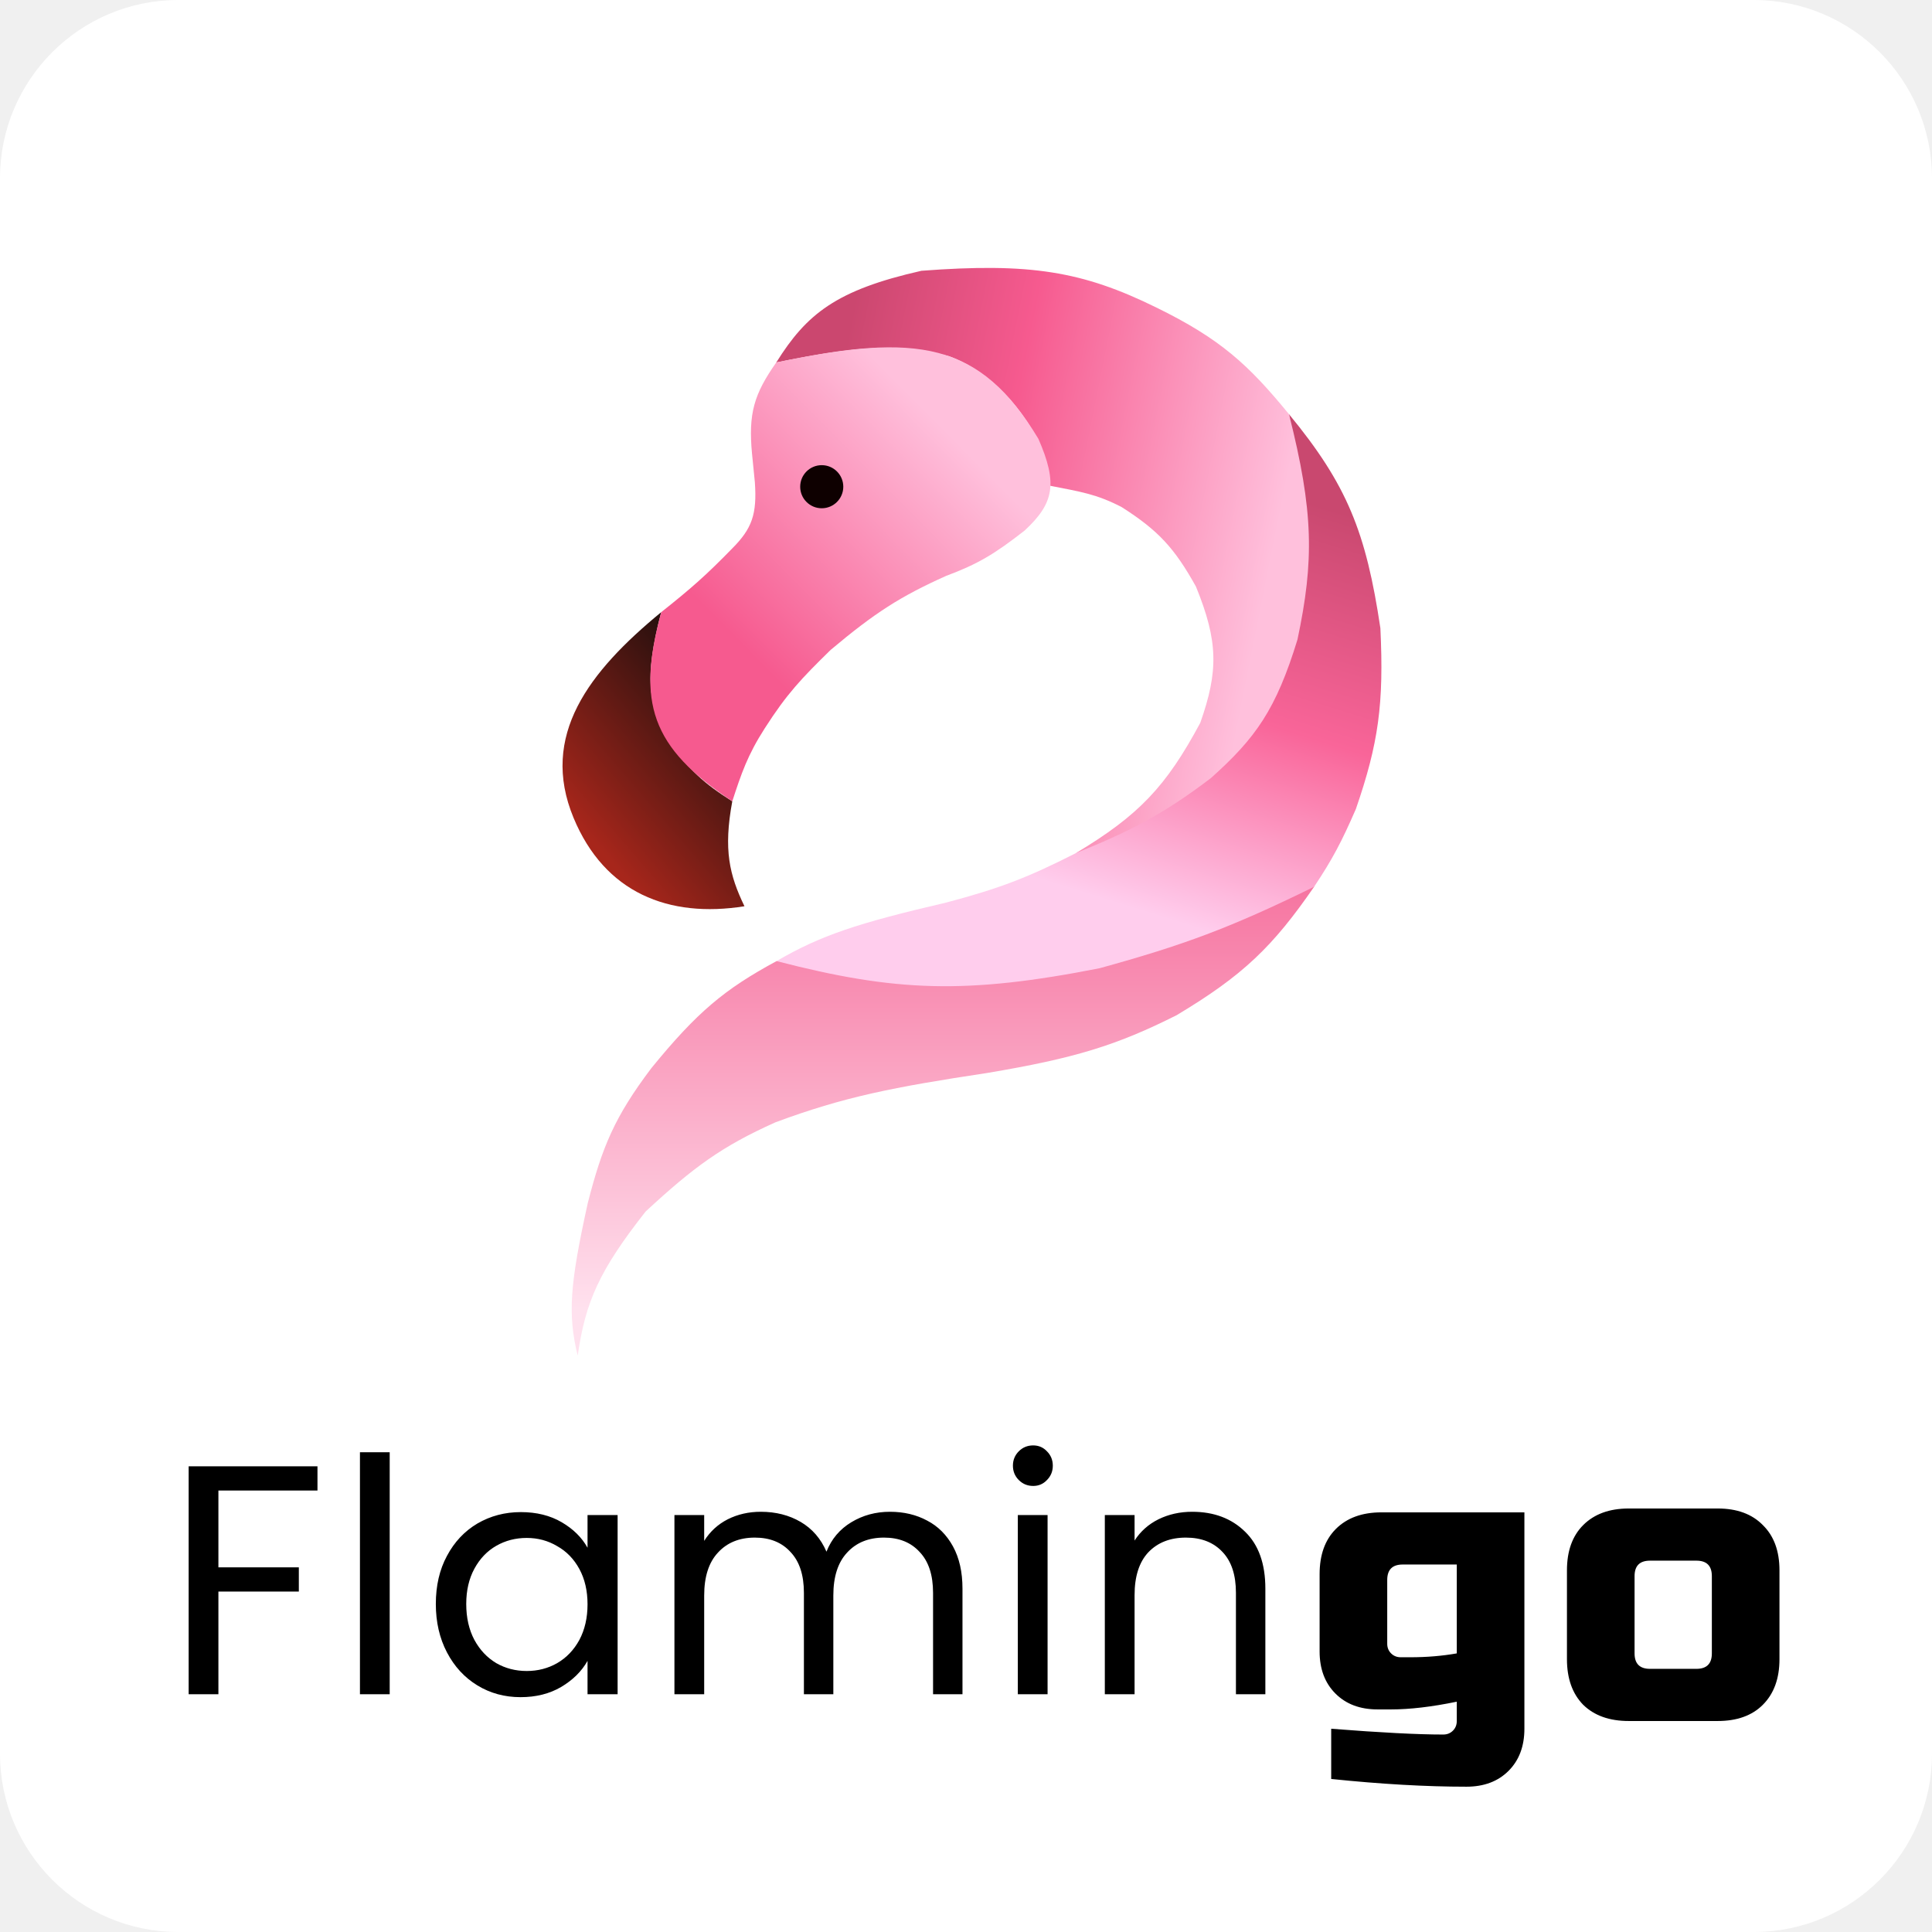
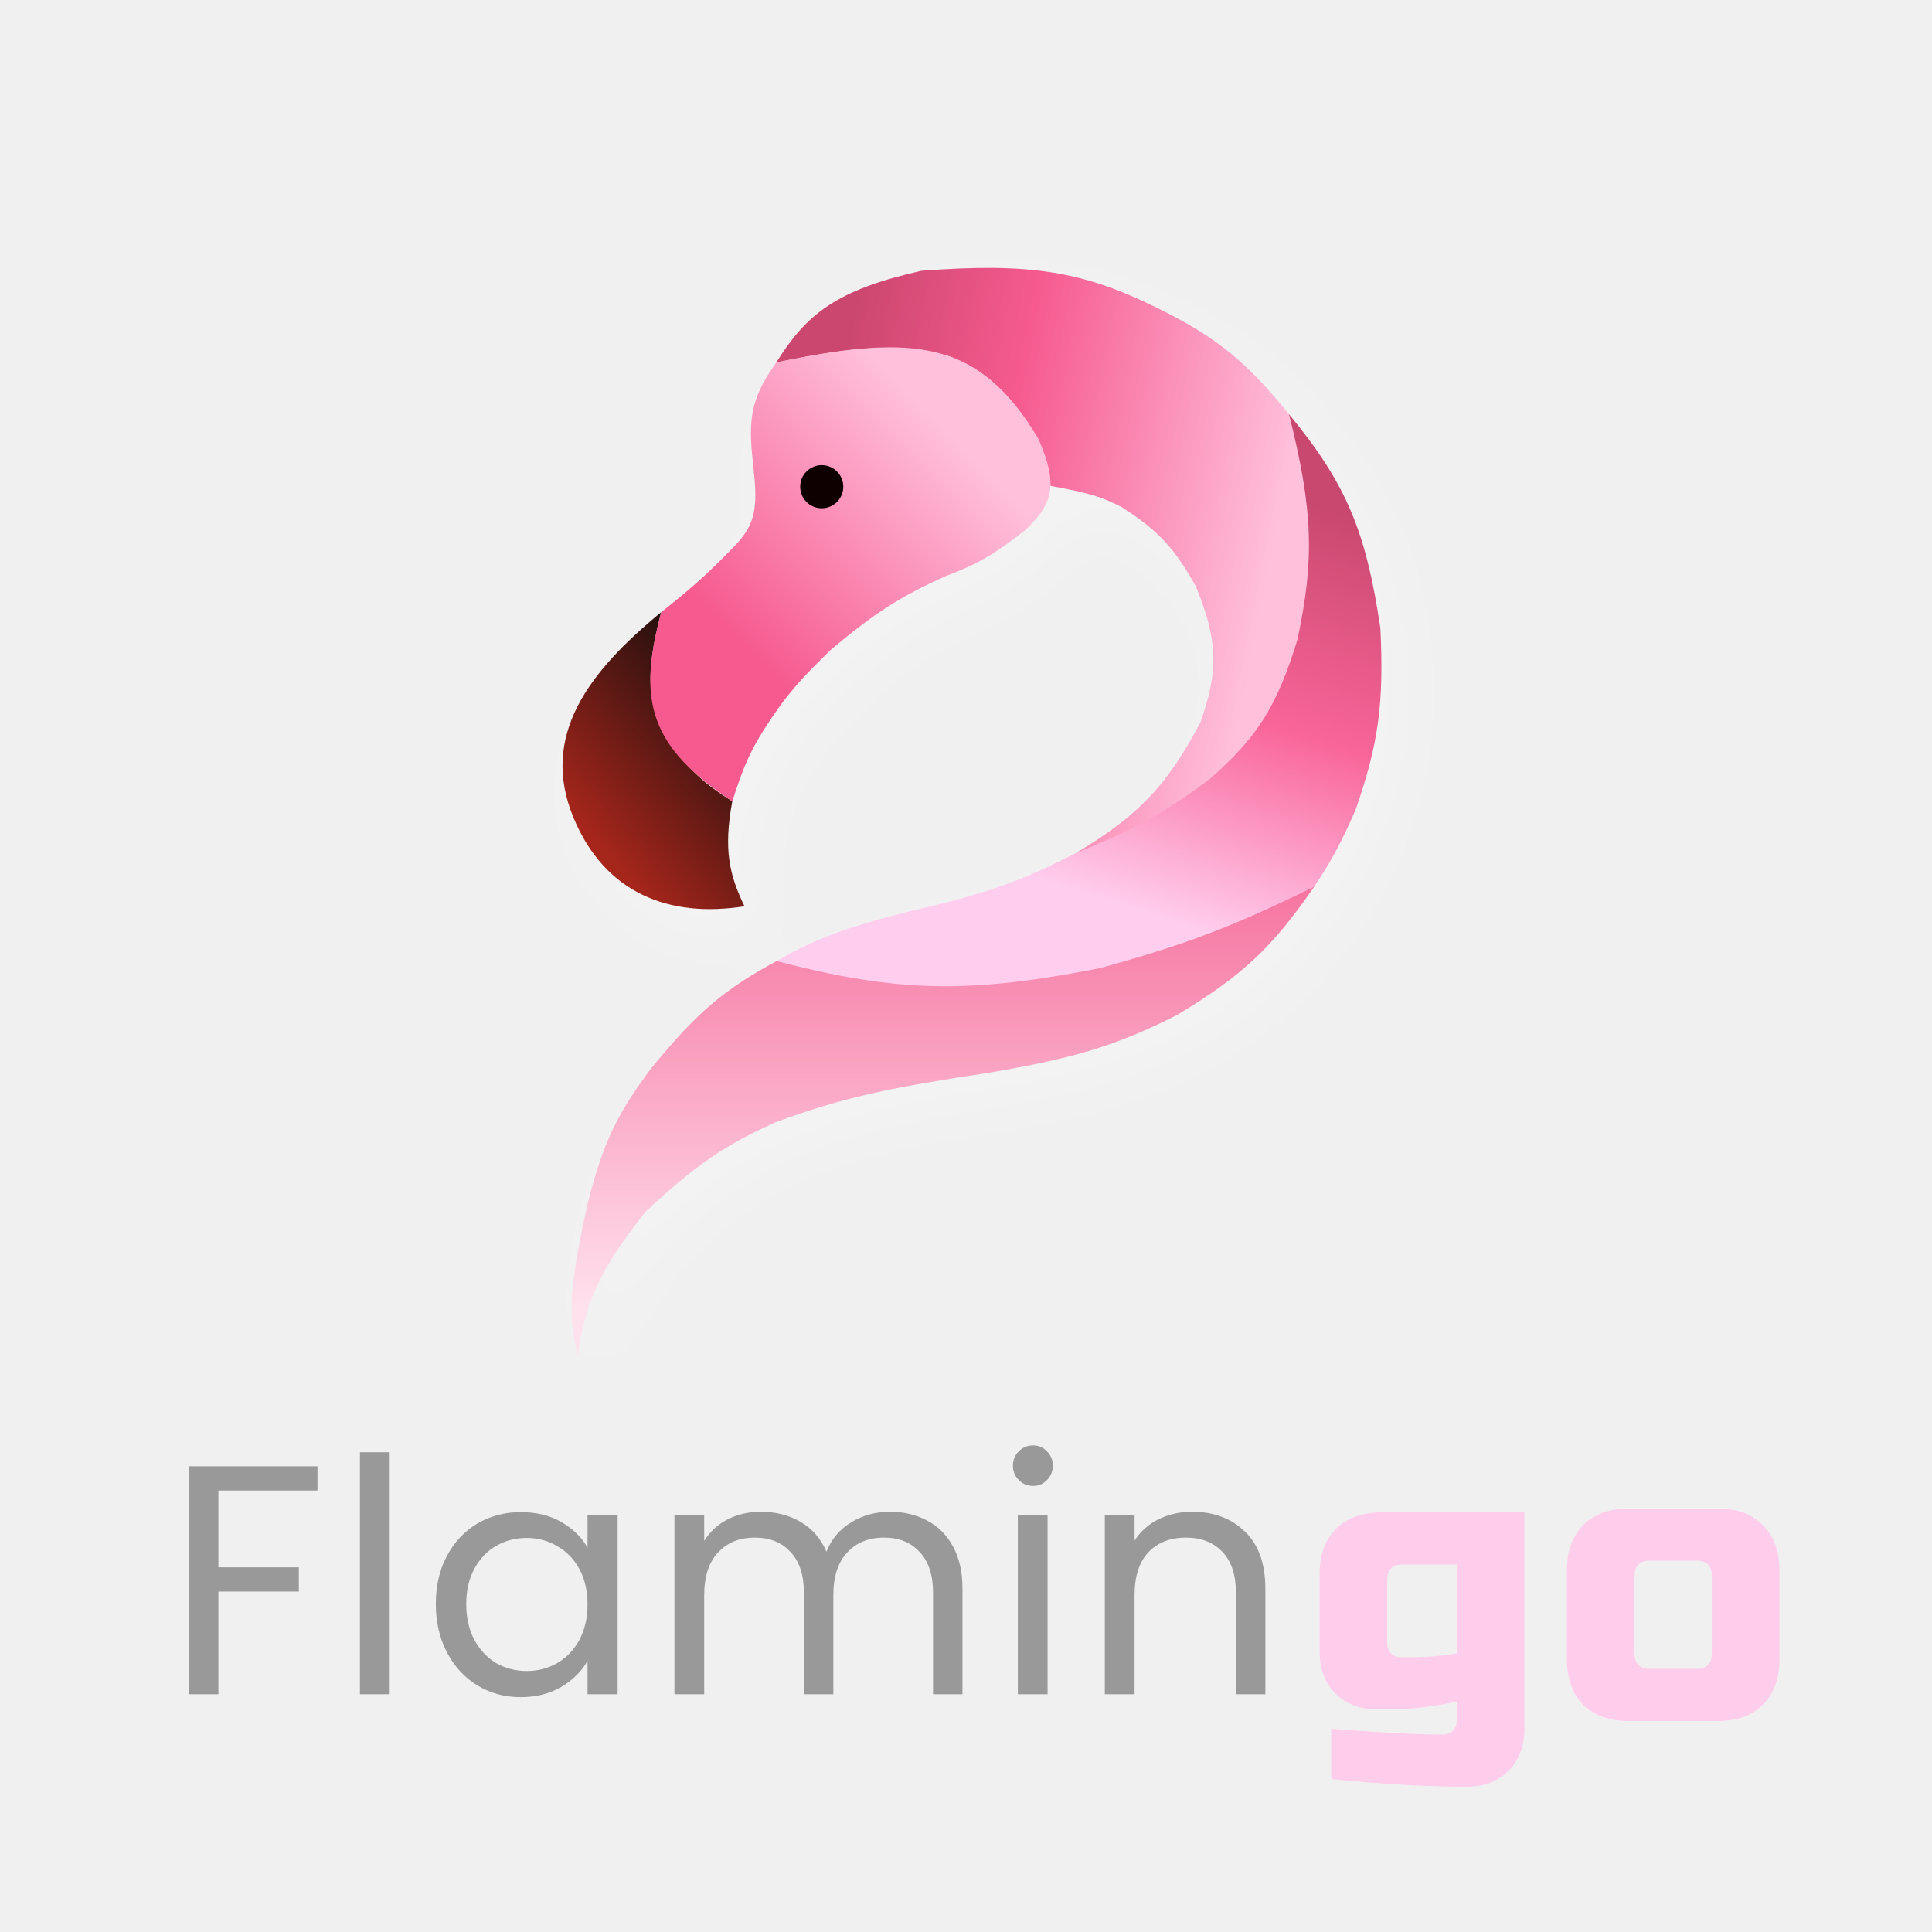
<svg xmlns="http://www.w3.org/2000/svg" width="6500" height="6500" viewBox="0 0 6500 6500" fill="none">
-   <rect width="6500" height="6500" rx="600" fill="white" />
-   <path d="M3958.65 3415.5C4182.83 3281.32 4282.5 3184.46 4421.15 2983.5V2978.5L4364.15 3001L4199.65 3072.5L4099.15 3115.5L3971.15 3164L3836.65 3207.5L3662.15 3256L3489.15 3284.5L3285.65 3307.5H3100.15L2909.65 3286L2645.15 3229L2612.65 3233.5C2437.66 3327.99 2345.09 3405.16 2191.15 3594C2067.96 3757.29 2026.07 3858.26 1977.65 4047C1917.17 4320.97 1909.55 4422.46 1943.65 4561C1969.44 4379.72 2016.54 4273.92 2172.15 4076C2333.8 3926.38 2428.36 3856.9 2608.65 3776C2839.14 3690.25 3005.47 3657.64 3320.65 3610C3615.95 3560.55 3757.51 3516.71 3958.65 3415.5Z" fill="url(#paint0_linear_204_2648)" />
-   <path d="M1929.65 2751.5C2034.39 3003.84 2249.56 3089.62 2504.65 3049C2454.07 2944.02 2433.45 2859.17 2463.65 2696C2366.88 2634.66 2320.59 2592.19 2254.65 2499.5C2181.9 2376.39 2165.45 2285.93 2224.65 2059.5C1981.52 2259.35 1814.82 2474.85 1929.65 2751.5Z" fill="url(#paint1_linear_204_2648)" />
-   <path d="M4644.15 2113.5C4596 1790.36 4532.07 1630.74 4336.65 1393.5L4376.15 1741L4362.65 1987.5L4280.65 2293L4139.15 2509.5L3858.65 2735.5L3682.65 2837.5L3619.15 2870.5C3457.01 2953 3361.64 2989.35 3183.65 3036.5C2885.57 3105.85 2761.67 3146.59 2612.65 3233.5C3013.28 3337.25 3250.53 3345.73 3699.65 3257.5C3980.02 3180.21 4137.87 3122.58 4421.15 2983.5C4483.33 2890.03 4513.65 2832.2 4561.65 2722C4637.99 2500.77 4656.31 2367.75 4644.15 2113.5Z" fill="url(#paint2_linear_204_2648)" />
-   <path d="M2611.65 1219.5C2891.38 1162.49 3020.53 1155.08 3193.15 1198.5C3270.93 1227.19 3341.96 1280.03 3402.15 1348.26C3485.16 1445.37 3526.56 1541 3533.65 1634.5C3634.54 1654.23 3688.65 1662.01 3773.65 1706C3896.89 1784.61 3951.28 1843.53 4023.65 1973.5C4098.6 2157.36 4099.79 2257.58 4038.15 2432C3922.85 2646.88 3830.97 2743.43 3619.15 2870.5C3795.6 2798.89 3908.91 2743.53 4073.65 2618C4225.23 2482.85 4293.27 2386.12 4365.15 2152C4421.61 1885.53 4419.61 1721.32 4336.65 1393.5C4200.47 1227.3 4106.74 1140.33 3889.15 1034C3641.44 912.345 3465.21 883.485 3100.15 910.999C2812.66 975.917 2713.42 1056.7 2611.65 1219.5Z" fill="url(#paint3_linear_204_2648)" />
-   <path d="M2224.65 2059.5C2142.3 2362.81 2188.74 2513.59 2463.65 2696C2494.26 2602.15 2514.92 2540.68 2573.15 2450C2647.7 2333.66 2696.12 2282.87 2794.65 2186.5C2943.34 2061.57 3029.34 2006.51 3183.15 1937.5C3289.36 1897.95 3346.12 1864.03 3447.15 1785C3546.75 1692.94 3558.95 1626.13 3493.65 1476.5C3296.29 1148.24 3085.53 1119.31 2611.65 1219.5C2536.71 1326.13 2517.28 1391.15 2530.15 1527L2539.65 1622.5C2547.25 1730.32 2529.83 1778.51 2463.65 1845C2376.38 1934.76 2323.52 1981.19 2224.65 2059.5Z" fill="url(#paint4_linear_204_2648)" />
-   <circle cx="72.5" cy="72.5" r="72.5" transform="matrix(-1 0 0 1 2837.15 1565)" fill="#0E0000" />
-   <path d="M1068.1 4933.3V5014.7H734.8V5273.2H1005.4V5354.6H734.8V5700H634.7V4933.3H1068.1ZM1311.1 4886V5700H1211V4886H1311.1ZM1466.3 5396.4C1466.3 5334.8 1478.77 5280.9 1503.7 5234.7C1528.63 5187.77 1562.73 5151.47 1606 5125.8C1650 5100.13 1698.77 5087.3 1752.3 5087.3C1805.1 5087.3 1850.93 5098.67 1889.8 5121.4C1928.67 5144.13 1957.63 5172.73 1976.7 5207.2V5097.2H2077.9V5700H1976.7V5587.8C1956.9 5623 1927.2 5652.33 1887.6 5675.8C1848.73 5698.53 1803.27 5709.9 1751.2 5709.9C1697.67 5709.9 1649.27 5696.7 1606 5670.3C1562.73 5643.9 1528.63 5606.87 1503.7 5559.2C1478.77 5511.53 1466.3 5457.27 1466.3 5396.4ZM1976.7 5397.5C1976.7 5352.03 1967.53 5312.43 1949.2 5278.7C1930.87 5244.97 1905.93 5219.3 1874.4 5201.7C1843.6 5183.37 1809.5 5174.2 1772.1 5174.2C1734.7 5174.2 1700.6 5183 1669.8 5200.6C1639 5218.2 1614.43 5243.87 1596.1 5277.6C1577.77 5311.33 1568.6 5350.93 1568.6 5396.4C1568.6 5442.6 1577.77 5482.93 1596.1 5517.4C1614.43 5551.13 1639 5577.17 1669.8 5595.5C1700.6 5613.1 1734.7 5621.9 1772.1 5621.9C1809.5 5621.9 1843.6 5613.1 1874.4 5595.5C1905.93 5577.17 1930.87 5551.13 1949.2 5517.4C1967.53 5482.93 1976.7 5442.97 1976.7 5397.5ZM2993.96 5086.2C3040.89 5086.2 3082.69 5096.1 3119.36 5115.9C3156.03 5134.97 3184.99 5163.93 3206.26 5202.8C3227.53 5241.67 3238.16 5288.97 3238.16 5344.7V5700H3139.16V5359C3139.16 5298.87 3124.13 5253.03 3094.06 5221.5C3064.73 5189.23 3024.76 5173.1 2974.16 5173.1C2922.09 5173.1 2880.66 5189.97 2849.86 5223.7C2819.06 5256.7 2803.66 5304.73 2803.66 5367.8V5700H2704.66V5359C2704.66 5298.87 2689.63 5253.03 2659.56 5221.5C2630.23 5189.23 2590.26 5173.1 2539.66 5173.1C2487.59 5173.1 2446.16 5189.97 2415.36 5223.7C2384.56 5256.7 2369.16 5304.73 2369.16 5367.8V5700H2269.06V5097.2H2369.16V5184.1C2388.96 5152.57 2415.36 5128.37 2448.36 5111.5C2482.09 5094.63 2519.13 5086.2 2559.46 5086.2C2610.06 5086.2 2654.79 5097.57 2693.66 5120.3C2732.53 5143.03 2761.49 5176.4 2780.56 5220.4C2797.43 5177.87 2825.29 5144.87 2864.16 5121.4C2903.03 5097.93 2946.29 5086.2 2993.96 5086.2ZM3476.06 4999.3C3456.99 4999.3 3440.86 4992.7 3427.66 4979.5C3414.46 4966.3 3407.86 4950.17 3407.86 4931.1C3407.86 4912.03 3414.46 4895.9 3427.66 4882.7C3440.86 4869.5 3456.99 4862.9 3476.06 4862.9C3494.39 4862.9 3509.79 4869.5 3522.26 4882.7C3535.46 4895.9 3542.06 4912.03 3542.06 4931.1C3542.06 4950.17 3535.46 4966.3 3522.26 4979.5C3509.79 4992.7 3494.39 4999.3 3476.06 4999.3ZM3524.46 5097.2V5700H3424.36V5097.2H3524.46ZM4010.76 5086.2C4084.1 5086.2 4143.5 5108.57 4188.96 5153.3C4234.43 5197.3 4257.16 5261.1 4257.16 5344.7V5700H4158.16V5359C4158.16 5298.87 4143.13 5253.03 4113.06 5221.5C4083 5189.23 4041.93 5173.1 3989.86 5173.1C3937.06 5173.1 3894.9 5189.6 3863.36 5222.6C3832.56 5255.6 3817.16 5303.63 3817.16 5366.7V5700H3717.06V5097.2H3817.16V5183C3836.96 5152.2 3863.73 5128.37 3897.46 5111.5C3931.93 5094.63 3969.7 5086.2 4010.76 5086.2Z" fill="black" />
-   <path d="M4901.17 5725.15C4817.1 5742.49 4743.44 5751.15 4680.17 5751.15H4634.67C4575.74 5751.15 4528.5 5733.39 4492.97 5697.85C4457.44 5662.32 4439.67 5615.09 4439.67 5556.15V5296.15C4439.67 5231.15 4457.87 5180.45 4494.27 5144.05C4531.54 5106.79 4582.67 5088.15 4647.67 5088.15H5128.67V5816.15C5128.67 5875.09 5110.9 5922.32 5075.37 5957.85C5039.84 5993.39 4992.6 6011.15 4933.67 6011.15C4797.6 6011.15 4645.94 6002.49 4478.67 5985.15V5816.15C4644.2 5829.15 4769.87 5835.65 4855.67 5835.65C4868.67 5835.65 4879.5 5831.32 4888.17 5822.65C4896.84 5813.99 4901.17 5803.15 4901.17 5790.15V5725.15ZM4745.17 5575.65C4799.77 5575.65 4851.77 5571.32 4901.17 5562.65V5263.65H4719.17C4684.5 5263.65 4667.17 5280.99 4667.17 5315.65V5530.15C4667.17 5543.15 4671.5 5553.99 4680.17 5562.65C4688.84 5571.32 4699.67 5575.65 4712.67 5575.65H4745.17ZM5986.82 5582.15C5986.82 5647.15 5968.19 5698.29 5930.92 5735.55C5894.52 5771.95 5843.82 5790.15 5778.82 5790.15H5479.82C5414.82 5790.15 5363.69 5771.95 5326.42 5735.55C5290.02 5698.29 5271.82 5647.15 5271.82 5582.15V5283.15C5271.82 5218.15 5290.02 5167.45 5326.42 5131.05C5363.69 5093.79 5414.82 5075.15 5479.82 5075.15H5778.82C5843.82 5075.15 5894.52 5093.79 5930.92 5131.05C5968.19 5167.45 5986.82 5218.15 5986.82 5283.15V5582.15ZM5759.32 5302.65C5759.32 5267.99 5741.99 5250.65 5707.32 5250.65H5551.32C5516.66 5250.65 5499.32 5267.99 5499.32 5302.65V5562.65C5499.32 5597.32 5516.66 5614.65 5551.32 5614.65H5707.32C5741.99 5614.65 5759.32 5597.32 5759.32 5562.65V5302.65Z" fill="black" />
+   <g filter="url(#filter0_d_204_2648)">
+     <path d="M3958.65 3415.5C4182.83 3281.32 4282.5 3184.46 4421.15 2983.5V2978.5L4364.15 3001L4199.65 3072.5L4099.15 3115.5L3971.15 3164L3836.65 3207.5L3662.15 3256L3489.15 3284.5L3285.65 3307.5H3100.15L2909.65 3286L2645.15 3229L2612.65 3233.5C2437.66 3327.99 2345.09 3405.16 2191.15 3594C2067.96 3757.29 2026.07 3858.26 1977.65 4047C1917.17 4320.97 1909.55 4422.46 1943.65 4561C1969.44 4379.72 2016.54 4273.92 2172.15 4076C2333.8 3926.38 2428.36 3856.9 2608.65 3776C2839.14 3690.25 3005.47 3657.64 3320.65 3610C3615.95 3560.55 3757.51 3516.71 3958.65 3415.5Z" fill="url(#paint0_linear_204_2648)" />
+     <path d="M1929.65 2751.5C2034.39 3003.84 2249.56 3089.62 2504.65 3049C2454.07 2944.02 2433.45 2859.17 2463.65 2696C2366.88 2634.66 2320.59 2592.19 2254.65 2499.5C2181.9 2376.39 2165.45 2285.93 2224.65 2059.5C1981.52 2259.35 1814.82 2474.85 1929.65 2751.5Z" fill="url(#paint1_linear_204_2648)" />
+     <path d="M4644.15 2113.5C4596 1790.36 4532.07 1630.74 4336.65 1393.5L4376.15 1741L4362.65 1987.5L4280.65 2293L4139.15 2509.5L3858.65 2735.5L3682.65 2837.5L3619.15 2870.5C3457.01 2953 3361.64 2989.35 3183.65 3036.5C2885.57 3105.85 2761.67 3146.59 2612.65 3233.5C3013.28 3337.25 3250.53 3345.73 3699.65 3257.5C3980.02 3180.21 4137.87 3122.58 4421.15 2983.5C4483.33 2890.03 4513.65 2832.2 4561.65 2722C4637.99 2500.77 4656.31 2367.75 4644.15 2113.5Z" fill="url(#paint2_linear_204_2648)" />
+     <path d="M2611.65 1219.5C2891.38 1162.49 3020.53 1155.08 3193.15 1198.5C3270.93 1227.19 3341.96 1280.03 3402.15 1348.26C3485.16 1445.37 3526.56 1541 3533.65 1634.5C3634.54 1654.23 3688.65 1662.01 3773.65 1706C3896.89 1784.61 3951.28 1843.53 4023.65 1973.5C4098.6 2157.36 4099.79 2257.58 4038.15 2432C3922.85 2646.88 3830.97 2743.43 3619.15 2870.5C3795.6 2798.89 3908.91 2743.53 4073.65 2618C4225.23 2482.85 4293.27 2386.12 4365.15 2152C4421.61 1885.53 4419.61 1721.32 4336.65 1393.5C4200.47 1227.3 4106.74 1140.33 3889.15 1034C3641.44 912.345 3465.21 883.485 3100.15 910.999C2812.66 975.917 2713.42 1056.7 2611.65 1219.5Z" fill="url(#paint3_linear_204_2648)" />
+     <path d="M2224.65 2059.5C2142.3 2362.81 2188.74 2513.59 2463.65 2696C2494.26 2602.15 2514.92 2540.68 2573.15 2450C2647.7 2333.66 2696.12 2282.87 2794.65 2186.5C2943.34 2061.57 3029.34 2006.51 3183.15 1937.5C3289.36 1897.95 3346.12 1864.03 3447.15 1785C3546.75 1692.94 3558.95 1626.13 3493.65 1476.5C3296.29 1148.24 3085.53 1119.31 2611.65 1219.5C2536.71 1326.13 2517.28 1391.15 2530.15 1527L2539.65 1622.5C2547.25 1730.32 2529.83 1778.51 2463.65 1845C2376.38 1934.76 2323.52 1981.19 2224.65 2059.5Z" fill="url(#paint4_linear_204_2648)" />
+     <circle cx="72.5" cy="72.5" r="72.5" transform="matrix(-1 0 0 1 2837.15 1565)" fill="#0E0000" />
+   </g>
+   <path d="M1068.1 4933.3V5014.7H734.8V5273.2H1005.4V5354.6H734.8V5700H634.7V4933.3H1068.1ZM1311.1 4886V5700H1211V4886H1311.1ZM1466.3 5396.4C1466.3 5334.8 1478.77 5280.9 1503.7 5234.7C1528.63 5187.77 1562.73 5151.47 1606 5125.8C1650 5100.13 1698.77 5087.3 1752.3 5087.3C1805.1 5087.3 1850.93 5098.67 1889.8 5121.4C1928.67 5144.13 1957.63 5172.73 1976.7 5207.2V5097.2H2077.9V5700H1976.7V5587.8C1956.9 5623 1927.2 5652.33 1887.6 5675.8C1848.73 5698.53 1803.27 5709.9 1751.2 5709.9C1697.67 5709.9 1649.27 5696.7 1606 5670.3C1562.73 5643.9 1528.63 5606.87 1503.7 5559.2C1478.77 5511.53 1466.3 5457.27 1466.3 5396.4ZM1976.7 5397.5C1976.7 5352.03 1967.53 5312.43 1949.2 5278.7C1930.87 5244.97 1905.93 5219.3 1874.4 5201.7C1843.6 5183.37 1809.5 5174.2 1772.1 5174.2C1734.7 5174.2 1700.6 5183 1669.8 5200.6C1639 5218.2 1614.43 5243.87 1596.1 5277.6C1577.77 5311.33 1568.6 5350.93 1568.6 5396.4C1568.6 5442.6 1577.77 5482.93 1596.1 5517.4C1614.43 5551.13 1639 5577.17 1669.8 5595.5C1700.6 5613.1 1734.7 5621.9 1772.1 5621.9C1809.5 5621.9 1843.6 5613.1 1874.4 5595.5C1905.93 5577.17 1930.87 5551.13 1949.2 5517.4C1967.53 5482.93 1976.7 5442.97 1976.7 5397.5ZM2993.96 5086.2C3040.89 5086.2 3082.69 5096.1 3119.36 5115.9C3156.03 5134.97 3184.99 5163.93 3206.26 5202.8C3227.53 5241.67 3238.16 5288.97 3238.16 5344.7V5700H3139.16V5359C3139.16 5298.87 3124.13 5253.03 3094.06 5221.5C3064.73 5189.23 3024.76 5173.1 2974.16 5173.1C2922.09 5173.1 2880.66 5189.97 2849.86 5223.7C2819.06 5256.7 2803.66 5304.73 2803.66 5367.8V5700H2704.66V5359C2704.66 5298.87 2689.63 5253.03 2659.56 5221.5C2630.23 5189.23 2590.26 5173.1 2539.66 5173.1C2487.59 5173.1 2446.16 5189.97 2415.36 5223.7C2384.56 5256.7 2369.16 5304.73 2369.16 5367.8V5700H2269.06V5097.2H2369.16V5184.1C2388.96 5152.57 2415.36 5128.37 2448.36 5111.5C2482.09 5094.63 2519.13 5086.2 2559.46 5086.2C2610.06 5086.2 2654.79 5097.57 2693.66 5120.3C2732.53 5143.03 2761.49 5176.4 2780.56 5220.4C2797.43 5177.87 2825.29 5144.87 2864.16 5121.4C2903.03 5097.93 2946.29 5086.2 2993.96 5086.2ZM3476.06 4999.3C3456.99 4999.3 3440.86 4992.7 3427.66 4979.5C3414.46 4966.3 3407.86 4950.17 3407.86 4931.1C3407.86 4912.03 3414.46 4895.9 3427.66 4882.7C3440.86 4869.5 3456.99 4862.9 3476.06 4862.9C3494.39 4862.9 3509.79 4869.5 3522.26 4882.7C3535.46 4895.9 3542.06 4912.03 3542.06 4931.1C3542.06 4950.17 3535.46 4966.3 3522.26 4979.5C3509.79 4992.7 3494.39 4999.3 3476.06 4999.3ZM3524.46 5097.2V5700H3424.36V5097.2H3524.46ZM4010.76 5086.2C4084.1 5086.2 4143.5 5108.57 4188.96 5153.3C4234.43 5197.3 4257.16 5261.1 4257.16 5344.7V5700H4158.16V5359C4158.16 5298.87 4143.13 5253.03 4113.06 5221.5C4083 5189.23 4041.93 5173.1 3989.86 5173.1C3937.06 5173.1 3894.9 5189.6 3863.36 5222.6C3832.56 5255.6 3817.16 5303.63 3817.16 5366.7V5700H3717.06V5097.2H3817.16V5183C3836.96 5152.2 3863.73 5128.37 3897.46 5111.5C3931.93 5094.63 3969.7 5086.2 4010.76 5086.2Z" fill="#999999" />
+   <path d="M4901.17 5725.15C4817.1 5742.49 4743.44 5751.15 4680.17 5751.15H4634.67C4575.74 5751.15 4528.5 5733.39 4492.97 5697.85C4457.44 5662.32 4439.67 5615.09 4439.67 5556.15V5296.15C4439.67 5231.15 4457.87 5180.45 4494.27 5144.05C4531.54 5106.79 4582.67 5088.15 4647.67 5088.15H5128.67V5816.15C5128.67 5875.09 5110.9 5922.32 5075.37 5957.85C5039.84 5993.39 4992.6 6011.15 4933.67 6011.15C4797.6 6011.15 4645.94 6002.49 4478.67 5985.15V5816.15C4644.2 5829.15 4769.87 5835.65 4855.67 5835.65C4868.67 5835.65 4879.5 5831.32 4888.17 5822.65C4896.84 5813.99 4901.17 5803.15 4901.17 5790.15V5725.15ZM4745.17 5575.65C4799.77 5575.65 4851.77 5571.32 4901.17 5562.65V5263.65H4719.17C4684.5 5263.65 4667.17 5280.99 4667.17 5315.65V5530.15C4667.17 5543.15 4671.5 5553.99 4680.17 5562.65C4688.84 5571.32 4699.67 5575.65 4712.67 5575.65H4745.17ZM5986.82 5582.15C5986.82 5647.15 5968.19 5698.29 5930.92 5735.55C5894.52 5771.95 5843.82 5790.15 5778.82 5790.15H5479.82C5414.82 5790.15 5363.69 5771.95 5326.42 5735.55C5290.02 5698.29 5271.82 5647.15 5271.82 5582.15V5283.15C5271.82 5218.15 5290.02 5167.45 5326.42 5131.05C5363.69 5093.79 5414.82 5075.15 5479.82 5075.15H5778.82C5843.82 5075.15 5894.52 5093.79 5930.92 5131.05C5968.19 5167.45 5986.82 5218.15 5986.82 5283.15V5582.15ZM5759.32 5302.65C5759.32 5267.99 5741.99 5250.65 5707.32 5250.65H5551.32C5516.66 5250.65 5499.32 5267.99 5499.32 5302.65V5562.65C5499.32 5597.32 5516.66 5614.65 5551.32 5614.65H5707.32C5741.99 5614.65 5759.32 5597.32 5759.32 5562.65V5302.65Z" fill="#FFCDEC" />
  <defs>
+     <filter id="filter0_d_204_2648" x="1762.55" y="784.402" width="3155.04" height="4059.6" filterUnits="userSpaceOnUse" color-interpolation-filters="sRGB">
+       <feFlood flood-opacity="0" result="BackgroundImageFix" />
+       <feColorMatrix in="SourceAlpha" type="matrix" values="0 0 0 0 0 0 0 0 0 0 0 0 0 0 0 0 0 0 127 0" result="hardAlpha" />
+       <feOffset dx="70" dy="83" />
+       <feGaussianBlur stdDeviation="100" />
+       <feComposite in2="hardAlpha" operator="out" />
+       <feColorMatrix type="matrix" values="0 0 0 0 1 0 0 0 0 1 0 0 0 0 1 0 0 0 0.25 0" />
+       <feBlend mode="normal" in2="BackgroundImageFix" result="effect1_dropShadow_204_2648" />
+       <feBlend mode="normal" in="SourceGraphic" in2="effect1_dropShadow_204_2648" result="shape" />
+     </filter>
    <linearGradient id="paint0_linear_204_2648" x1="3172.3" y1="2978.5" x2="3172.3" y2="4561" gradientUnits="userSpaceOnUse">
      <stop stop-color="#F674A0" />
      <stop offset="0.9" stop-color="#FFE1EE" />
    </linearGradient>
    <linearGradient id="paint1_linear_204_2648" x1="1892.55" y1="2822.98" x2="2504.65" y2="2295.14" gradientUnits="userSpaceOnUse">
      <stop offset="0.09" stop-color="#A7261B" />
      <stop offset="0.91" stop-color="#28100E" />
    </linearGradient>
    <linearGradient id="paint2_linear_204_2648" x1="3929" y1="1393.5" x2="3331.25" y2="3318.01" gradientUnits="userSpaceOnUse">
      <stop offset="0.07" stop-color="#C9486F" />
      <stop offset="0.445" stop-color="#F96599" />
      <stop offset="0.805" stop-color="#FFCDED" />
    </linearGradient>
    <linearGradient id="paint3_linear_204_2648" x1="4467.6" y1="2082.96" x2="2547.87" y2="1700.61" gradientUnits="userSpaceOnUse">
      <stop offset="0.115" stop-color="#FFC0DC" />
      <stop offset="0.6" stop-color="#F65A8F" />
      <stop offset="0.905" stop-color="#CB476F" />
    </linearGradient>
    <linearGradient id="paint4_linear_204_2648" x1="3534.21" y1="1265" x2="2187.93" y2="2599.56" gradientUnits="userSpaceOnUse">
      <stop offset="0.2" stop-color="#FFC0DC" />
      <stop offset="0.725" stop-color="#F65A8F" />
    </linearGradient>
  </defs>
</svg>
